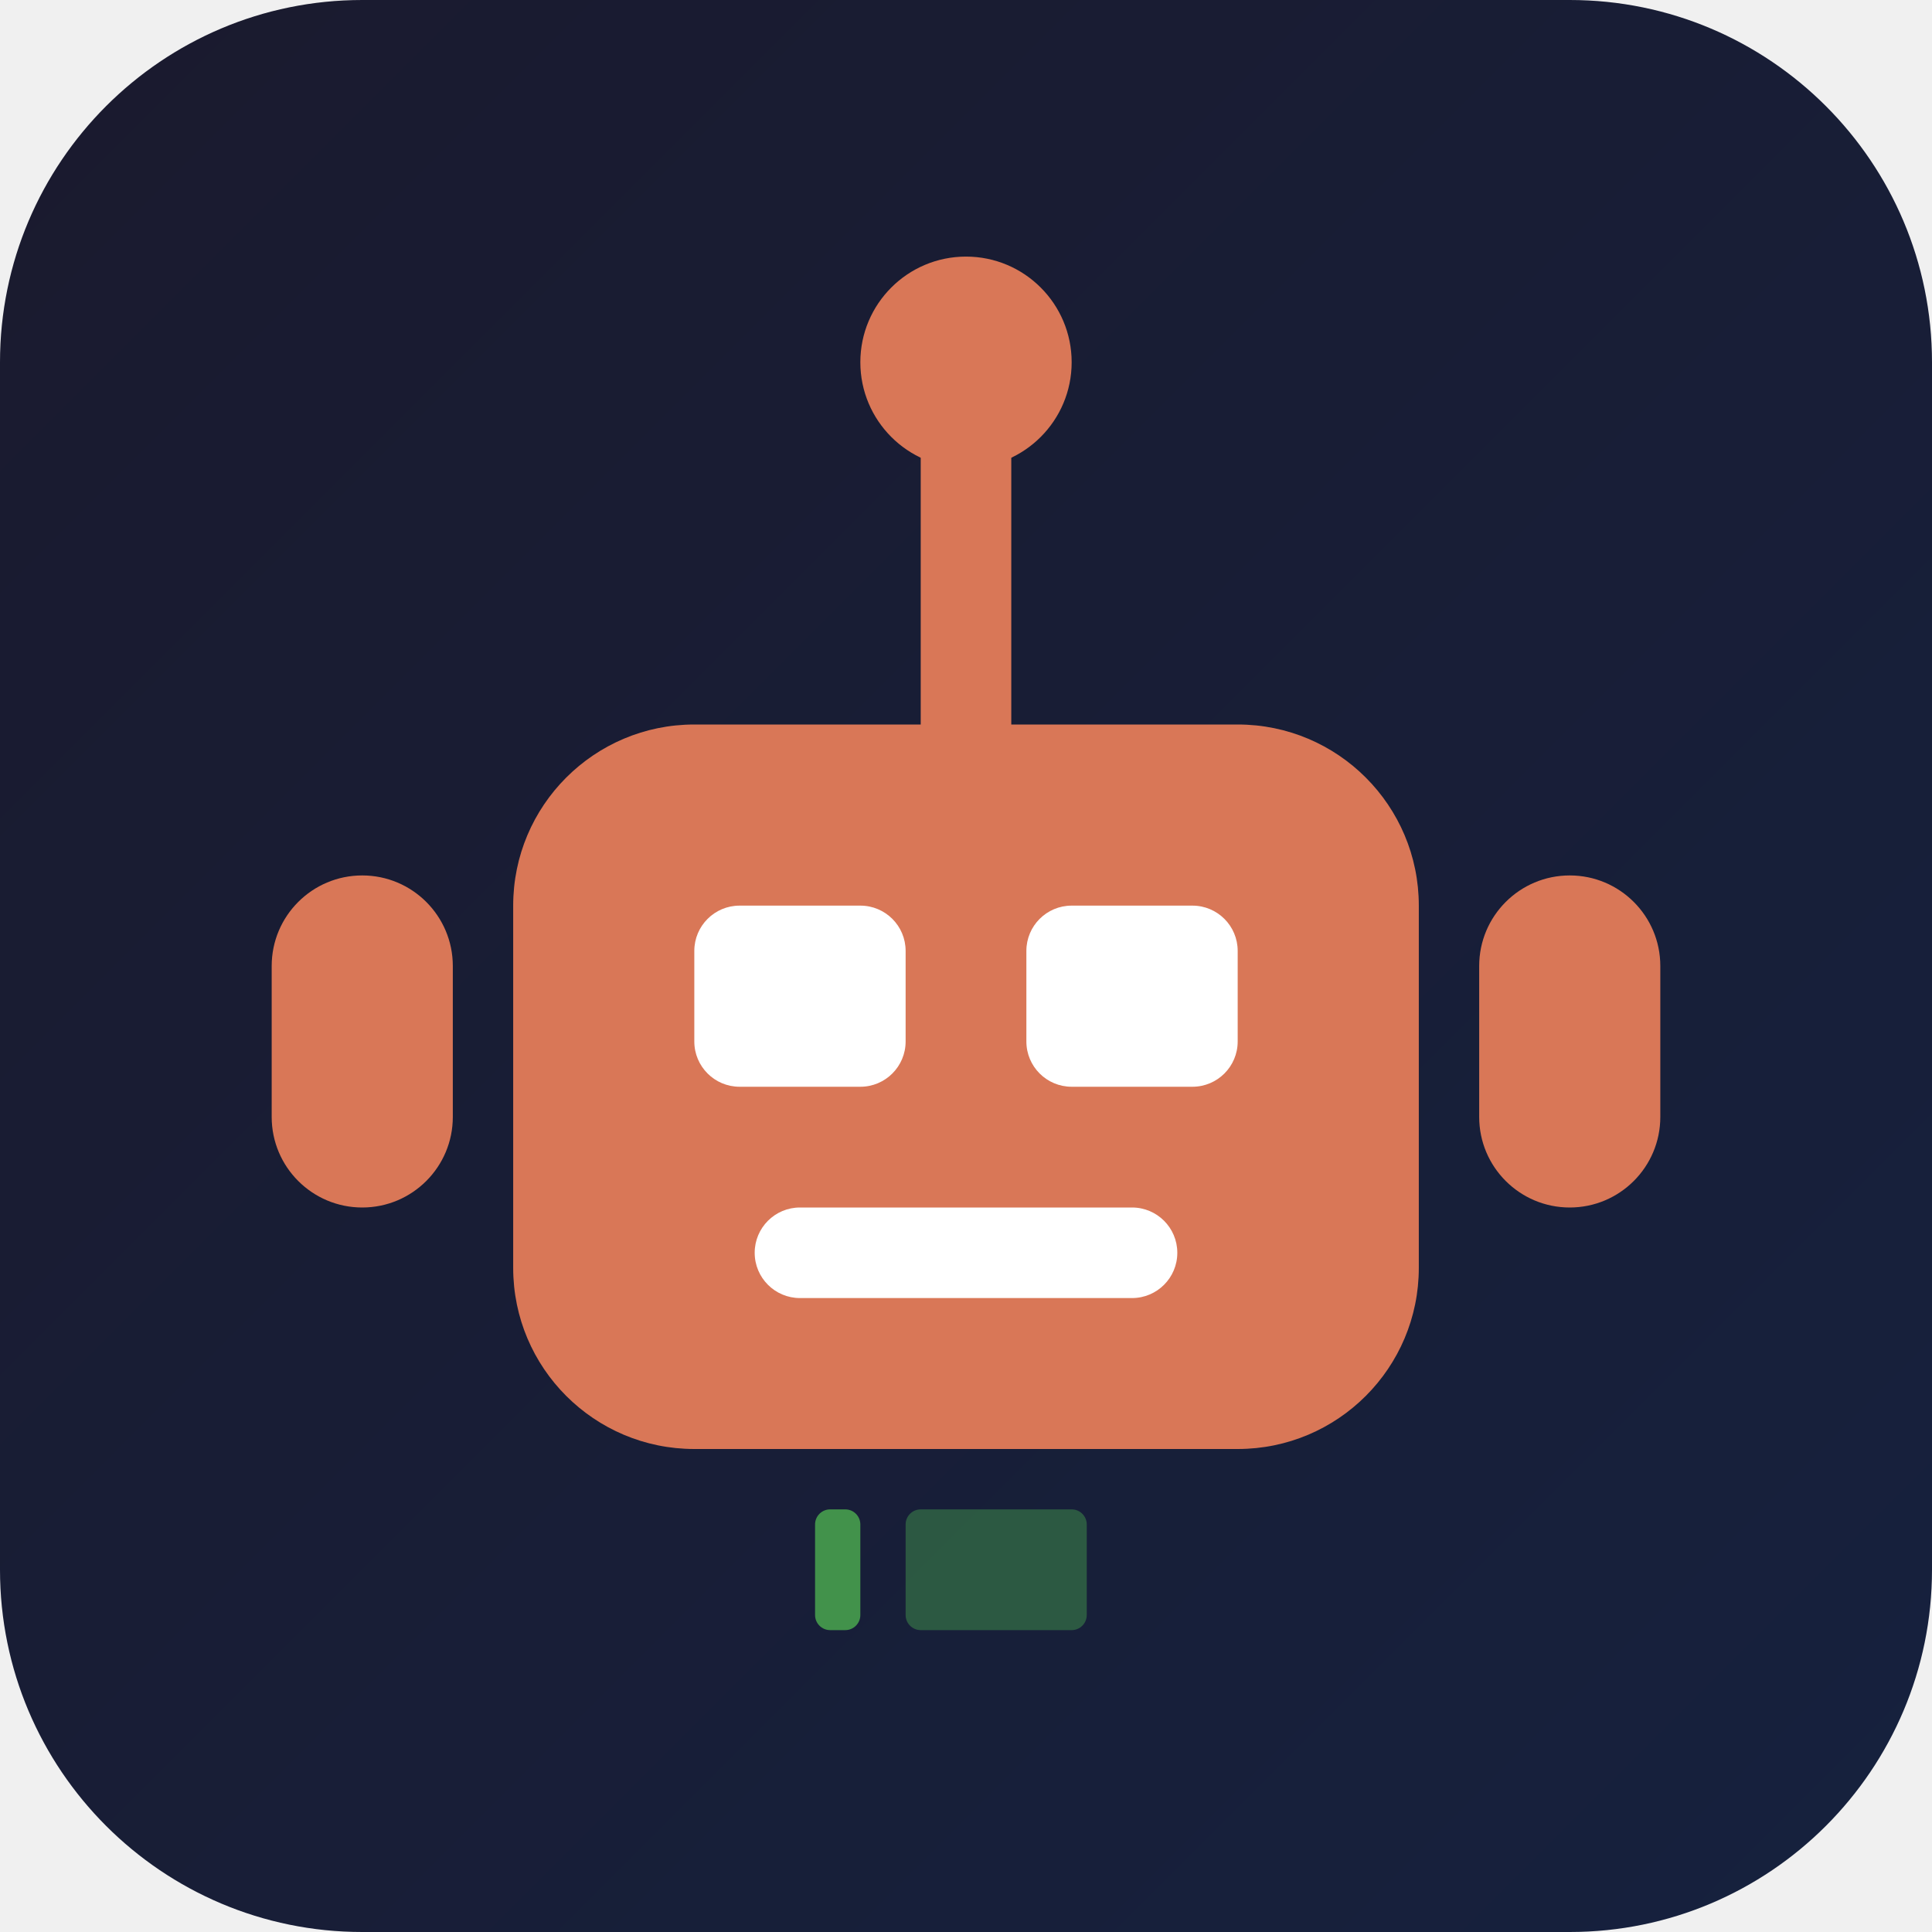
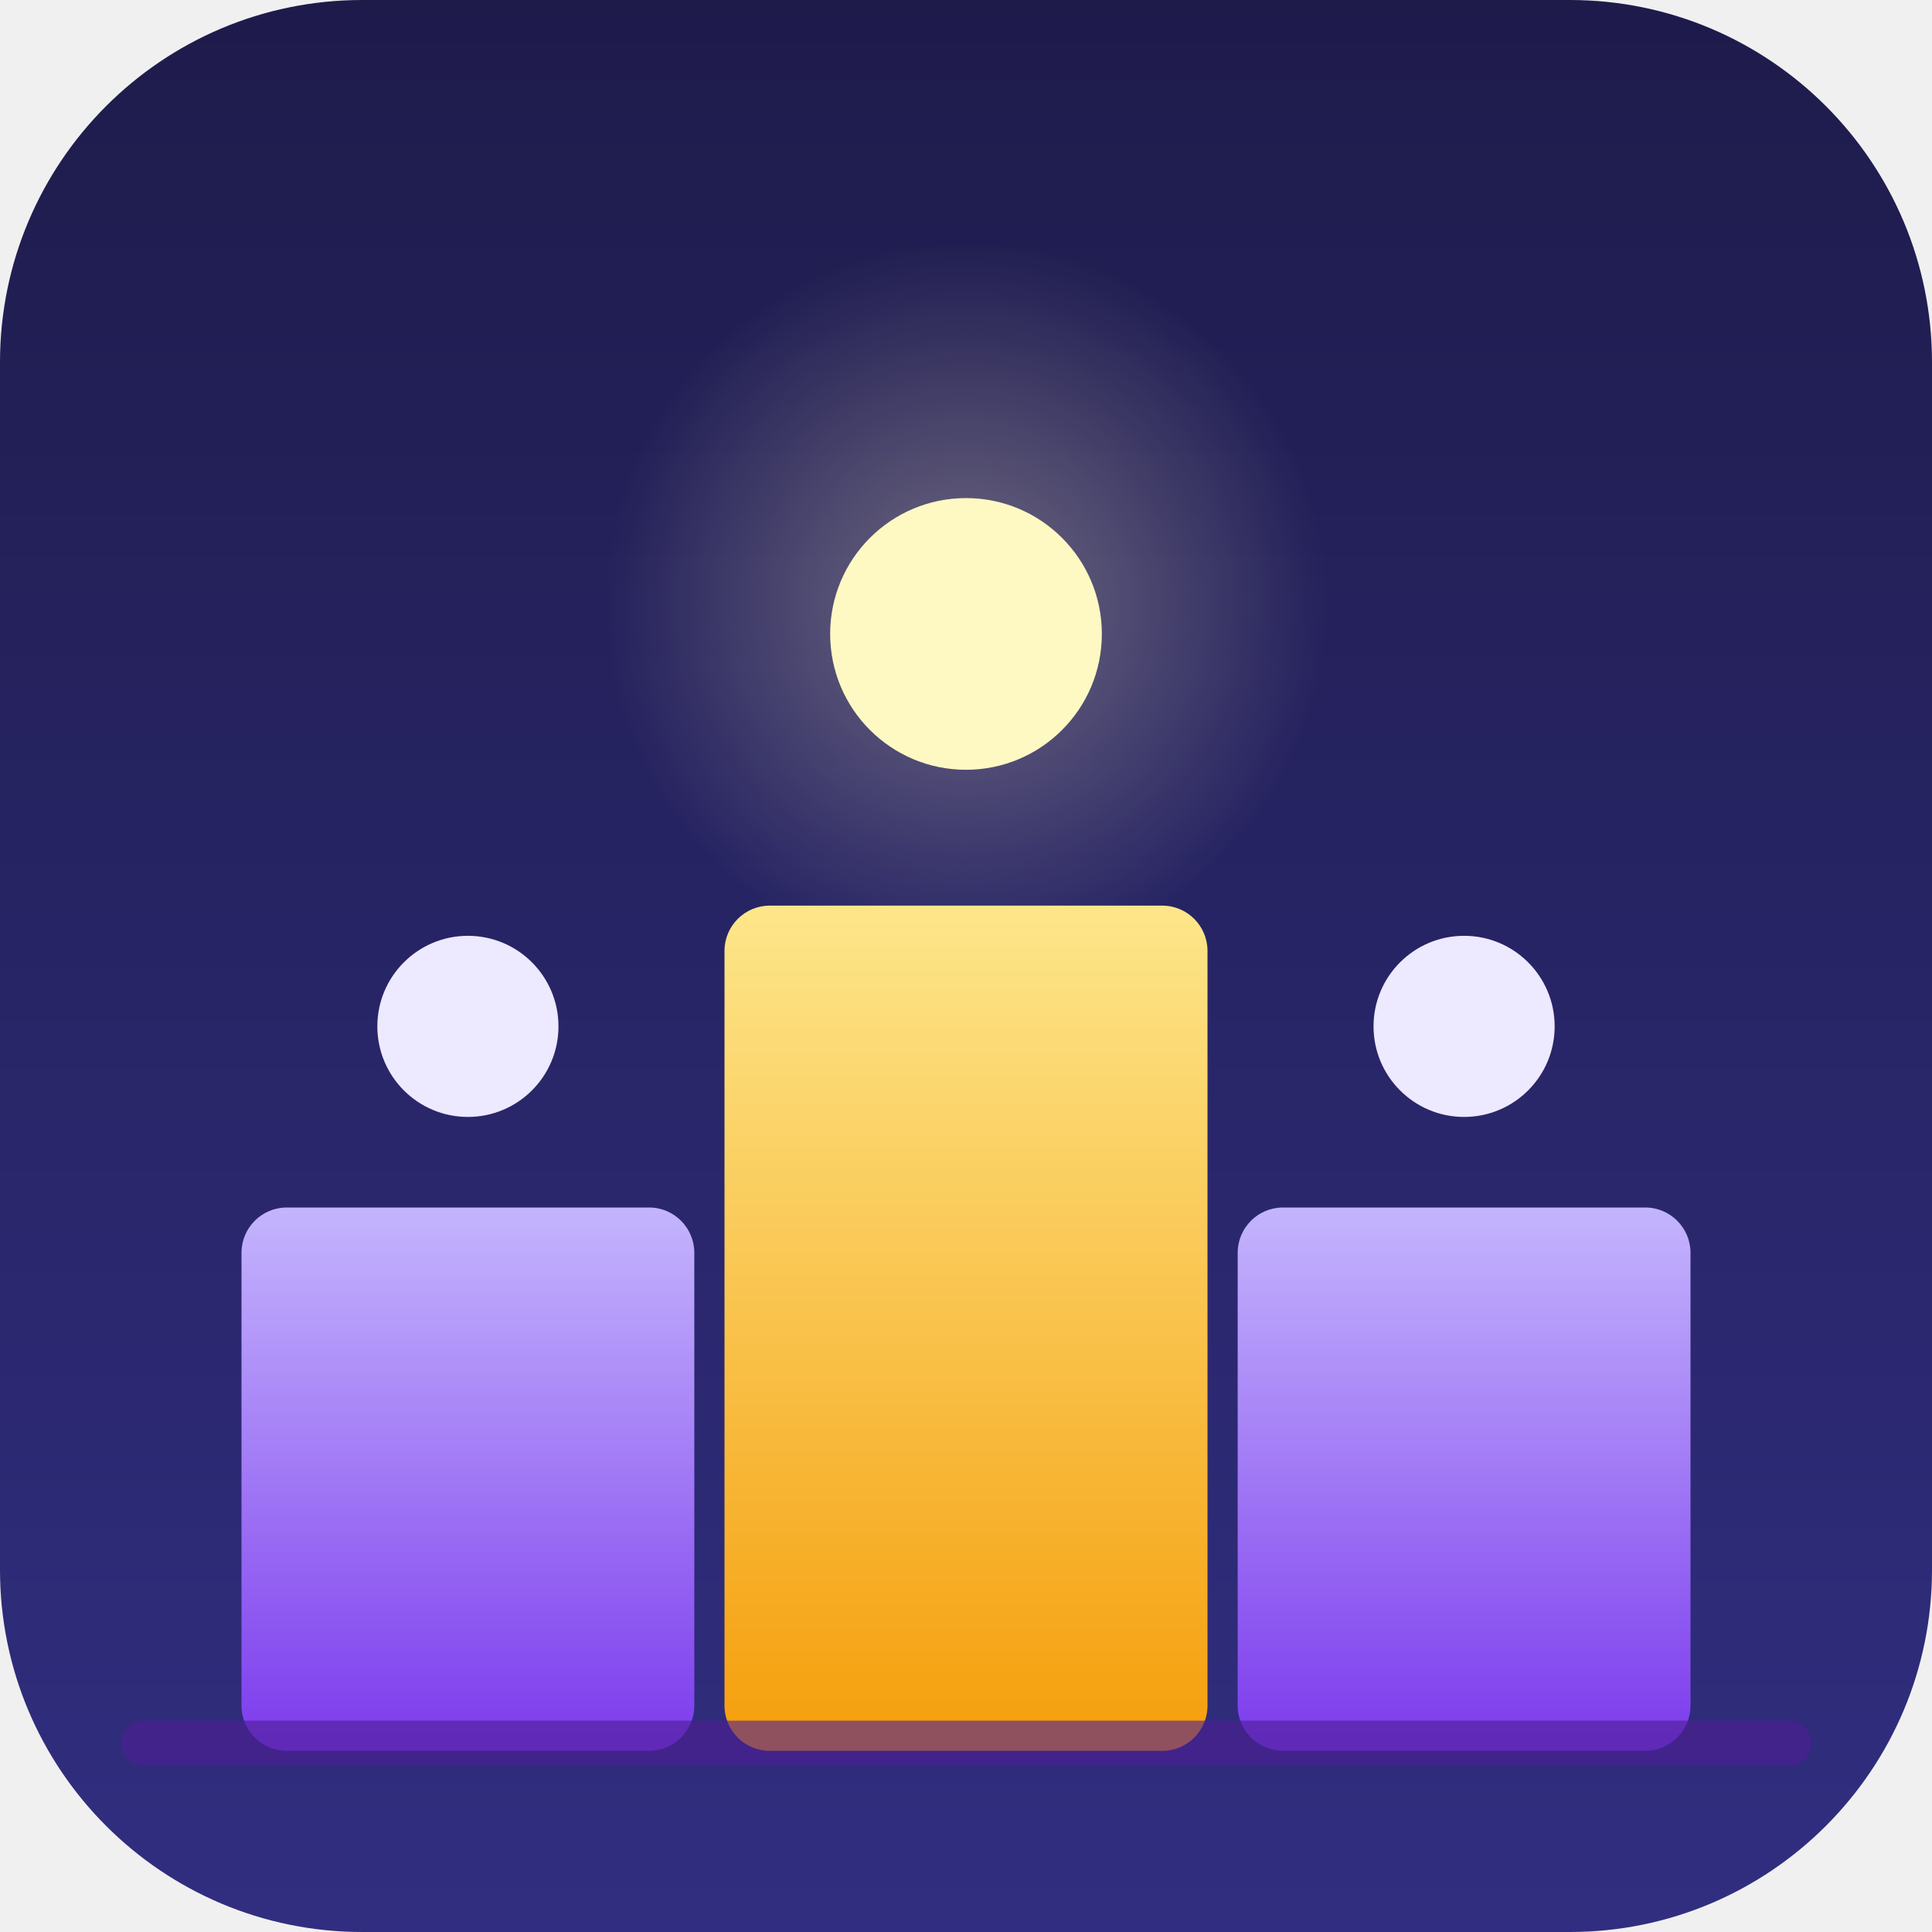
<svg xmlns="http://www.w3.org/2000/svg" width="128" height="128" viewBox="0 0 128 128">
  <defs>
-     <linearGradient id="bg" x1="0" y1="0" x2="1" y2="1">
-       <stop offset="0%" stop-color="#1a1a2e" />
-       <stop offset="100%" stop-color="#16213e" />
+     <linearGradient id="bg" x1="0" y1="0" x2="0" y2="1">
+       <stop offset="0%" stop-color="#1e1b4b" />
+       <stop offset="100%" stop-color="#312e81" />
    </linearGradient>
+     <linearGradient id="center" x1="0" y1="0" x2="0" y2="1">
+       <stop offset="0%" stop-color="#fde68a" />
+       <stop offset="100%" stop-color="#f59e0b" />
+     </linearGradient>
+     <linearGradient id="side" x1="0" y1="0" x2="0" y2="1">
+       <stop offset="0%" stop-color="#c4b5fd" />
+       <stop offset="100%" stop-color="#7c3aed" />
+     </linearGradient>
+     <radialGradient id="spot" cx="0.5" cy="0.5" r="0.5">
+       <stop offset="0%" stop-color="#fef3c7" stop-opacity="0.35" />
+       <stop offset="70%" stop-color="#fef3c7" stop-opacity="0" />
+     </radialGradient>
  </defs>
  <rect width="128" height="128" rx="24" fill="url(#bg)" />
-   <rect x="34" y="48" width="60" height="48" rx="12" fill="#D97757" />
-   <rect x="46" y="60" width="14" height="12" rx="3" fill="#fff" />
-   <rect x="68" y="60" width="14" height="12" rx="3" fill="#fff" />
-   <rect x="50" y="80" width="28" height="6" rx="3" fill="#fff" />
-   <line x1="64" y1="28" x2="64" y2="48" stroke="#D97757" stroke-width="6" stroke-linecap="round" />
-   <circle cx="64" cy="24" r="7" fill="#D97757" />
-   <rect x="18" y="58" width="12" height="22" rx="6" fill="#D97757" />
-   <rect x="98" y="58" width="12" height="22" rx="6" fill="#D97757" />
-   <rect x="54" y="100" width="3" height="8" rx="1" fill="#4caf50" opacity="0.8" />
-   <rect x="60" y="100" width="12" height="8" rx="1" fill="#4caf50" opacity="0.4" />
+   <circle cx="64" cy="40" r="34" fill="url(#spot)" />
+   <rect x="16" y="80" width="30" height="36" rx="3" fill="url(#side)" />
+   <rect x="82" y="80" width="30" height="36" rx="3" fill="url(#side)" />
+   <rect x="48" y="60" width="32" height="56" rx="3" fill="url(#center)" />
+   <circle cx="31" cy="68" r="6" fill="#ede9fe" />
+   <circle cx="97" cy="68" r="6" fill="#ede9fe" />
+   <circle cx="64" cy="42" r="9" fill="#fef9c3" />
+   <rect x="8" y="114" width="112" height="3" rx="1.5" fill="#4c1d95" opacity="0.6" />
</svg>
